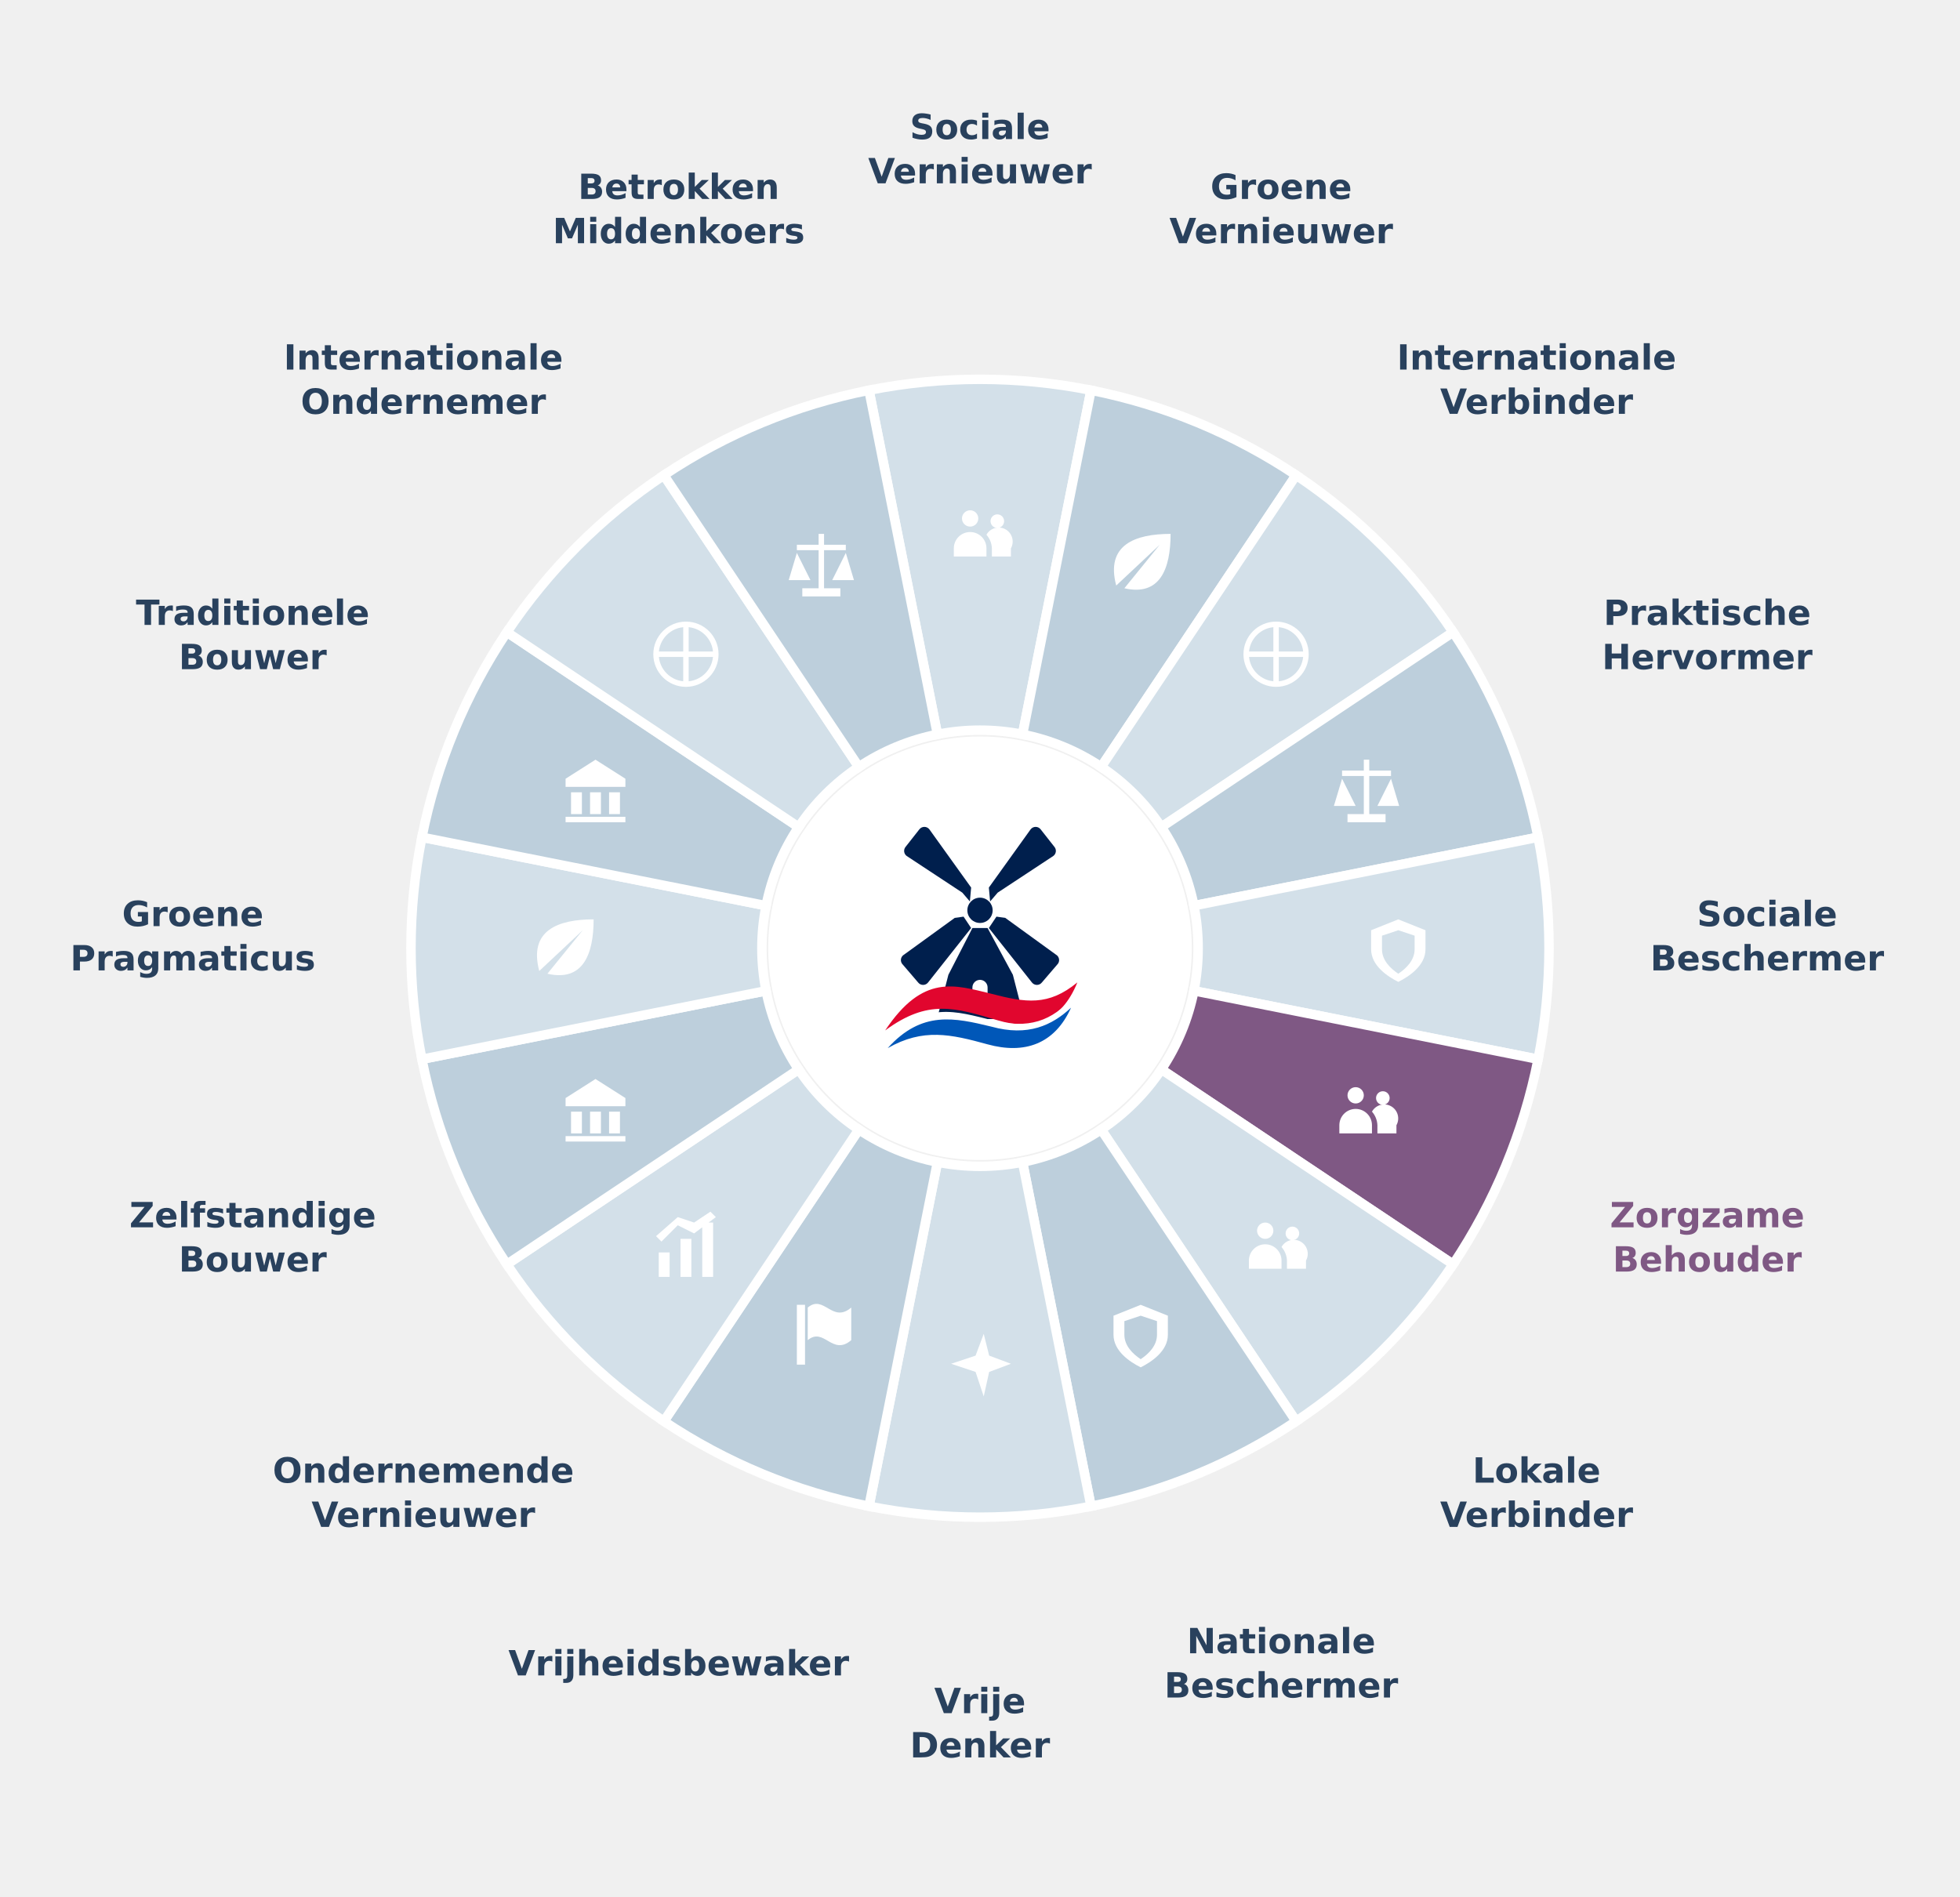
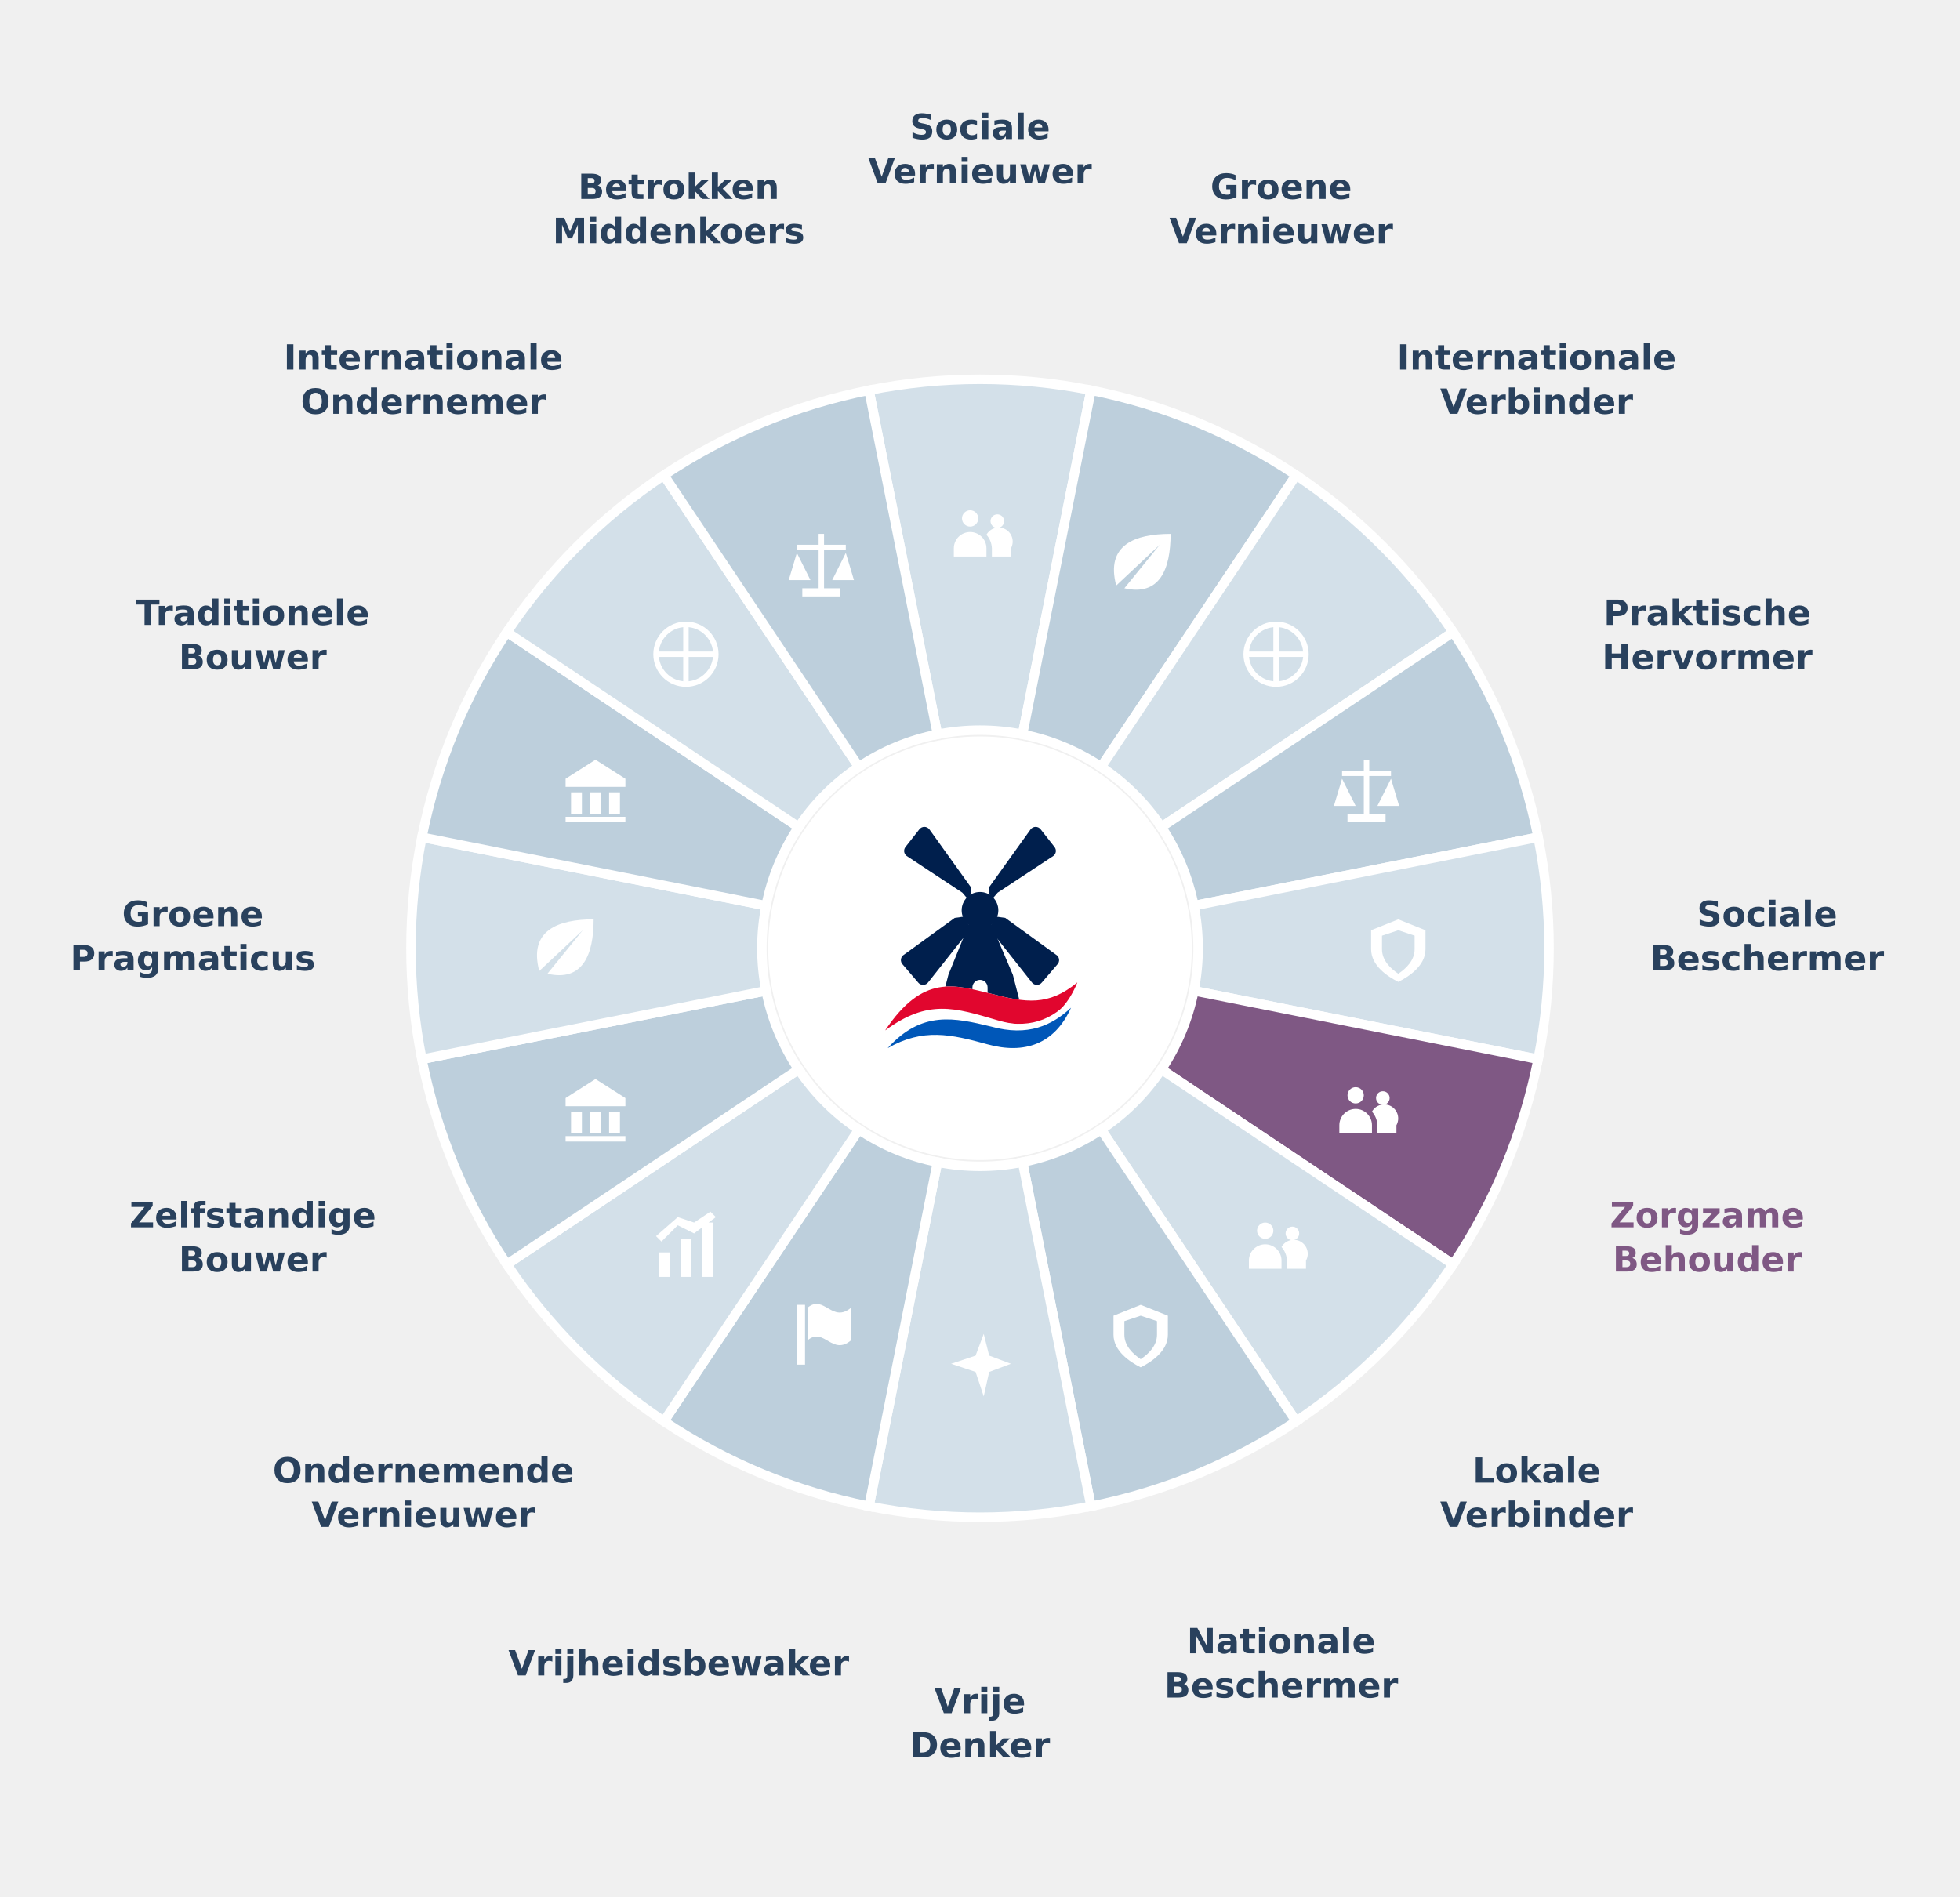
<svg xmlns="http://www.w3.org/2000/svg" viewBox="0 0 620 600">
  <path d="M296.54,232.33L274.88,123.46A180,180 0 0 1 345.12,123.46L323.46,232.33A69,69 0 0 0 296.54,232.33Z" fill="#d3e0e9" stroke="white" stroke-width="3" />
  <g transform="translate(300.00,158.00) scale(.86)" fill="white">
    <circle cx="8" cy="7" r="3" />
    <circle cx="18" cy="8" r="2.5" />
    <path d="M2 21v-3a6 6 0 0 1 12 0v3zm14 0v-3a8 8 0 0 0-2-5 5 5 0 0 1 9 5v3z" />
  </g>
  <text x="310.00" y="44.00" text-anchor="middle" font-family="DejaVu Sans,sans-serif" font-size="11" font-weight="bold" fill="#29415d">Sociale</text>
  <text x="310.00" y="58.00" text-anchor="middle" font-family="DejaVu Sans,sans-serif" font-size="11" font-weight="bold" fill="#29415d">Vernieuwer</text>
  <path d="M323.46,232.33L345.12,123.46A180,180 0 0 1 410.00,150.34L348.33,242.63A69,69 0 0 0 323.46,232.33Z" fill="#bdcfdc" stroke="white" stroke-width="3" />
  <g transform="translate(350.51,168.05) scale(.86)" fill="white">
    <path d="M3 20C-1 5 10 1 23 1c0 13-4 23-17 20L19 5z" />
  </g>
  <text x="405.29" y="62.95" text-anchor="middle" font-family="DejaVu Sans,sans-serif" font-size="11" font-weight="bold" fill="#29415d">Groene</text>
  <text x="405.29" y="76.95" text-anchor="middle" font-family="DejaVu Sans,sans-serif" font-size="11" font-weight="bold" fill="#29415d">Vernieuwer</text>
  <path d="M348.33,242.63L410.00,150.34A180,180 0 0 1 459.66,200.00L367.37,261.67A69,69 0 0 0 348.33,242.63Z" fill="#d3e0e9" stroke="white" stroke-width="3" />
  <g transform="translate(393.34,196.66) scale(.86)" fill="white">
    <path d="M12 0a12 12 0 1 1 0 24 12 12 0 1 1 0-24zM12 2a10 10 0 1 0 0 20 10 10 0 1 0 0-20z" fill-rule="evenodd" />
    <path d="M1 11h22v2H1zM11 1h2v22h-2z" />
  </g>
  <text x="486.07" y="116.93" text-anchor="middle" font-family="DejaVu Sans,sans-serif" font-size="11" font-weight="bold" fill="#29415d">Internationale</text>
  <text x="486.07" y="130.93" text-anchor="middle" font-family="DejaVu Sans,sans-serif" font-size="11" font-weight="bold" fill="#29415d">Verbinder</text>
  <path d="M367.37,261.67L459.66,200.00A180,180 0 0 1 486.54,264.88L377.67,286.54A69,69 0 0 0 367.37,261.67Z" fill="#bdcfdc" stroke="white" stroke-width="3" />
  <g transform="translate(421.95,239.49) scale(.86)" fill="white">
    <path d="M11 1h2v4h8v2h-8v14h6v3H5v-3h6V7H3V5h8zM3 8l5 10H0zm18 0 3 10H16z" />
  </g>
  <text x="540.05" y="197.71" text-anchor="middle" font-family="DejaVu Sans,sans-serif" font-size="11" font-weight="bold" fill="#29415d">Praktische</text>
  <text x="540.05" y="211.71" text-anchor="middle" font-family="DejaVu Sans,sans-serif" font-size="11" font-weight="bold" fill="#29415d">Hervormer</text>
  <path d="M377.67,286.54L486.54,264.88A180,180 0 0 1 486.54,335.12L377.67,313.46A69,69 0 0 0 377.67,286.54Z" fill="#d3e0e9" stroke="white" stroke-width="3" />
  <g transform="translate(432.00,290.00) scale(.86)" fill="white">
    <path d="m12 1 10 4v7c0 6-6 10-10 12C8 22 2 18 2 12V5zm0 4L6 7v5c0 4 3 7 6 9 3-2 6-5 6-9V7z" fill-rule="evenodd" />
  </g>
  <text x="559.00" y="293.00" text-anchor="middle" font-family="DejaVu Sans,sans-serif" font-size="11" font-weight="bold" fill="#29415d">Sociale</text>
  <text x="559.00" y="307.00" text-anchor="middle" font-family="DejaVu Sans,sans-serif" font-size="11" font-weight="bold" fill="#29415d">Beschermer</text>
  <path d="M377.67,313.46L486.54,335.12A180,180 0 0 1 459.66,400.00L367.37,338.33A69,69 0 0 0 377.67,313.46Z" fill="#7f5884" stroke="white" stroke-width="3" />
  <g transform="translate(421.95,340.51) scale(.86)" fill="white">
    <circle cx="8" cy="7" r="3" />
    <circle cx="18" cy="8" r="2.5" />
    <path d="M2 21v-3a6 6 0 0 1 12 0v3zm14 0v-3a8 8 0 0 0-2-5 5 5 0 0 1 9 5v3z" />
  </g>
  <text x="540.05" y="388.29" text-anchor="middle" font-family="DejaVu Sans,sans-serif" font-size="11" font-weight="bold" fill="#7f5884">Zorgzame</text>
  <text x="540.05" y="402.29" text-anchor="middle" font-family="DejaVu Sans,sans-serif" font-size="11" font-weight="bold" fill="#7f5884">Behouder</text>
  <path d="M367.37,338.33L459.66,400.00A180,180 0 0 1 410.00,449.66L348.33,357.37A69,69 0 0 0 367.37,338.33Z" fill="#d3e0e9" stroke="white" stroke-width="3" />
  <g transform="translate(393.34,383.34) scale(.86)" fill="white">
    <circle cx="8" cy="7" r="3" />
    <circle cx="18" cy="8" r="2.5" />
    <path d="M2 21v-3a6 6 0 0 1 12 0v3zm14 0v-3a8 8 0 0 0-2-5 5 5 0 0 1 9 5v3z" />
  </g>
  <text x="486.07" y="469.07" text-anchor="middle" font-family="DejaVu Sans,sans-serif" font-size="11" font-weight="bold" fill="#29415d">Lokale</text>
  <text x="486.07" y="483.07" text-anchor="middle" font-family="DejaVu Sans,sans-serif" font-size="11" font-weight="bold" fill="#29415d">Verbinder</text>
  <path d="M348.33,357.37L410.00,449.66A180,180 0 0 1 345.12,476.54L323.46,367.67A69,69 0 0 0 348.33,357.37Z" fill="#bdcfdc" stroke="white" stroke-width="3" />
  <g transform="translate(350.51,411.95) scale(.86)" fill="white">
    <path d="m12 1 10 4v7c0 6-6 10-10 12C8 22 2 18 2 12V5zm0 4L6 7v5c0 4 3 7 6 9 3-2 6-5 6-9V7z" fill-rule="evenodd" />
  </g>
  <text x="405.29" y="523.05" text-anchor="middle" font-family="DejaVu Sans,sans-serif" font-size="11" font-weight="bold" fill="#29415d">Nationale</text>
  <text x="405.29" y="537.05" text-anchor="middle" font-family="DejaVu Sans,sans-serif" font-size="11" font-weight="bold" fill="#29415d">Beschermer</text>
  <path d="M323.46,367.67L345.12,476.54A180,180 0 0 1 274.88,476.54L296.54,367.67A69,69 0 0 0 323.46,367.67Z" fill="#d3e0e9" stroke="white" stroke-width="3" />
  <g transform="translate(300.00,422.00) scale(.86)" fill="white">
    <path d="m13 0 2 8 8 3-8 3-2 9-3-9-9-3 9-3z" />
  </g>
  <text x="310.00" y="542.00" text-anchor="middle" font-family="DejaVu Sans,sans-serif" font-size="11" font-weight="bold" fill="#29415d">Vrije</text>
  <text x="310.00" y="556.00" text-anchor="middle" font-family="DejaVu Sans,sans-serif" font-size="11" font-weight="bold" fill="#29415d">Denker</text>
  <path d="M296.54,367.67L274.88,476.54A180,180 0 0 1 210.00,449.66L271.67,357.37A69,69 0 0 0 296.54,367.67Z" fill="#bdcfdc" stroke="white" stroke-width="3" />
  <g transform="translate(249.49,411.95) scale(.86)" fill="white">
    <path d="M3 1h3v22H3zm4 1c6-5 9 6 16 0v12c-7 6-10-5-16 0z" />
  </g>
  <text x="214.71" y="530.05" text-anchor="middle" font-family="DejaVu Sans,sans-serif" font-size="11" font-weight="bold" fill="#29415d">Vrijheidsbewaker</text>
  <path d="M271.67,357.37L210.00,449.66A180,180 0 0 1 160.34,400.00L252.63,338.33A69,69 0 0 0 271.67,357.37Z" fill="#d3e0e9" stroke="white" stroke-width="3" />
  <g transform="translate(206.66,383.34) scale(.86)" fill="white">
    <path d="M2 15h4v9H2zm8-5h4v14h-4zm8-6h4v20h-4zM1 9l8-7 6 2 6-4 2 2-8 6-6-3-6 6z" />
  </g>
  <text x="133.93" y="469.07" text-anchor="middle" font-family="DejaVu Sans,sans-serif" font-size="11" font-weight="bold" fill="#29415d">Ondernemende</text>
  <text x="133.93" y="483.07" text-anchor="middle" font-family="DejaVu Sans,sans-serif" font-size="11" font-weight="bold" fill="#29415d">Vernieuwer</text>
  <path d="M252.63,338.33L160.34,400.00A180,180 0 0 1 133.46,335.12L242.33,313.46A69,69 0 0 0 252.63,338.33Z" fill="#bdcfdc" stroke="white" stroke-width="3" />
  <g transform="translate(178.05,340.51) scale(.86)" fill="white">
    <path d="m1 8 11-7 11 7v3H1zm2 5h4v8H3zm7 0h4v8h-4zm7 0h4v8h-4zM1 22h22v2H1z" />
  </g>
  <text x="79.95" y="388.29" text-anchor="middle" font-family="DejaVu Sans,sans-serif" font-size="11" font-weight="bold" fill="#29415d">Zelfstandige</text>
  <text x="79.95" y="402.29" text-anchor="middle" font-family="DejaVu Sans,sans-serif" font-size="11" font-weight="bold" fill="#29415d">Bouwer</text>
  <path d="M242.33,313.46L133.46,335.12A180,180 0 0 1 133.46,264.88L242.33,286.54A69,69 0 0 0 242.33,313.46Z" fill="#d3e0e9" stroke="white" stroke-width="3" />
  <g transform="translate(168.00,290.00) scale(.86)" fill="white">
    <path d="M3 20C-1 5 10 1 23 1c0 13-4 23-17 20L19 5z" />
  </g>
  <text x="61.00" y="293.00" text-anchor="middle" font-family="DejaVu Sans,sans-serif" font-size="11" font-weight="bold" fill="#29415d">Groene</text>
  <text x="61.00" y="307.00" text-anchor="middle" font-family="DejaVu Sans,sans-serif" font-size="11" font-weight="bold" fill="#29415d">Pragmaticus</text>
  <path d="M242.33,286.54L133.46,264.88A180,180 0 0 1 160.34,200.00L252.63,261.67A69,69 0 0 0 242.33,286.54Z" fill="#bdcfdc" stroke="white" stroke-width="3" />
  <g transform="translate(178.05,239.49) scale(.86)" fill="white">
    <path d="m1 8 11-7 11 7v3H1zm2 5h4v8H3zm7 0h4v8h-4zm7 0h4v8h-4zM1 22h22v2H1z" />
  </g>
  <text x="79.95" y="197.71" text-anchor="middle" font-family="DejaVu Sans,sans-serif" font-size="11" font-weight="bold" fill="#29415d">Traditionele</text>
  <text x="79.95" y="211.71" text-anchor="middle" font-family="DejaVu Sans,sans-serif" font-size="11" font-weight="bold" fill="#29415d">Bouwer</text>
  <path d="M252.63,261.67L160.34,200.00A180,180 0 0 1 210.00,150.34L271.67,242.63A69,69 0 0 0 252.63,261.67Z" fill="#d3e0e9" stroke="white" stroke-width="3" />
  <g transform="translate(206.66,196.66) scale(.86)" fill="white">
    <path d="M12 0a12 12 0 1 1 0 24 12 12 0 1 1 0-24zM12 2a10 10 0 1 0 0 20 10 10 0 1 0 0-20z" fill-rule="evenodd" />
    <path d="M1 11h22v2H1zM11 1h2v22h-2z" />
  </g>
  <text x="133.93" y="116.93" text-anchor="middle" font-family="DejaVu Sans,sans-serif" font-size="11" font-weight="bold" fill="#29415d">Internationale</text>
  <text x="133.93" y="130.93" text-anchor="middle" font-family="DejaVu Sans,sans-serif" font-size="11" font-weight="bold" fill="#29415d">Ondernemer</text>
  <path d="M271.67,242.63L210.00,150.34A180,180 0 0 1 274.88,123.46L296.54,232.33A69,69 0 0 0 271.67,242.63Z" fill="#bdcfdc" stroke="white" stroke-width="3" />
  <g transform="translate(249.49,168.05) scale(.86)" fill="white">
    <path d="M11 1h2v4h8v2h-8v14h6v3H5v-3h6V7H3V5h8zM3 8l5 10H0zm18 0 3 10H16z" />
  </g>
  <text x="214.71" y="62.95" text-anchor="middle" font-family="DejaVu Sans,sans-serif" font-size="11" font-weight="bold" fill="#29415d">Betrokken</text>
  <text x="214.71" y="76.95" text-anchor="middle" font-family="DejaVu Sans,sans-serif" font-size="11" font-weight="bold" fill="#29415d">Middenkoers</text>
  <circle cx="310" cy="300" r="67" fill="white" />
  <g transform="translate(278,260) scale(.40)">
    <g fill="#001f4d">
      <path d="m72 63-6-7L22 27a5 5 0 0 1-1-7L32 6a5 5 0 0 1 8 0l33 46z" />
      <path d="m88 63 6-7 44-29a5 5 0 0 0 1-7L128 6a5 5 0 0 0-8 0L87 52z" />
      <path d="m67 75-7 1-40 29a5 5 0 0 0-1 8l12 14a5 5 0 0 0 8 0l34-43z" />
      <path d="m93 75 7 1 40 29a5 5 0 0 1 1 8l-12 14a5 5 0 0 1-8 0L87 84z" />
-       <path d="m74 84-19 37-9 35h69l-9-35-20-37z" />
-       <circle cx="80" cy="70" r="10" />
+       <path d="M74 74 55 121l-9 35h69l-9-35-20-47z" />
+       <circle cx="80" cy="70" r="14.5" />
    </g>
    <path d="M74 131a6 6 0 0 1 12 0v14H74z" fill="#fff" />
+     <path d="M5 165c30-45 55-36 84-29 27 7 45 10 68-9-1 4-2 7-3.5 10.5L152 147c-13 29-37 37-66 29-29-8-51-13-79 3z" fill="#fff" />
    <path d="M5 165c30-45 55-36 84-29 27 7 45 10 68-9-13 32-36 38-63 30-34-10-55-17-89 8" fill="#e1062e" />
    <path d="M5 174c32-33 56-24 85-17 28 7 47 1 64-19-9 28-36 40-65 31-33-10-54-13-84 5" fill="#fff" />
    <path d="M7 179c27-30 53-24 82-17 29 8 48-1 63-15-13 29-37 37-66 29-29-8-51-13-79 3" fill="#0057b8" />
  </g>
</svg>
